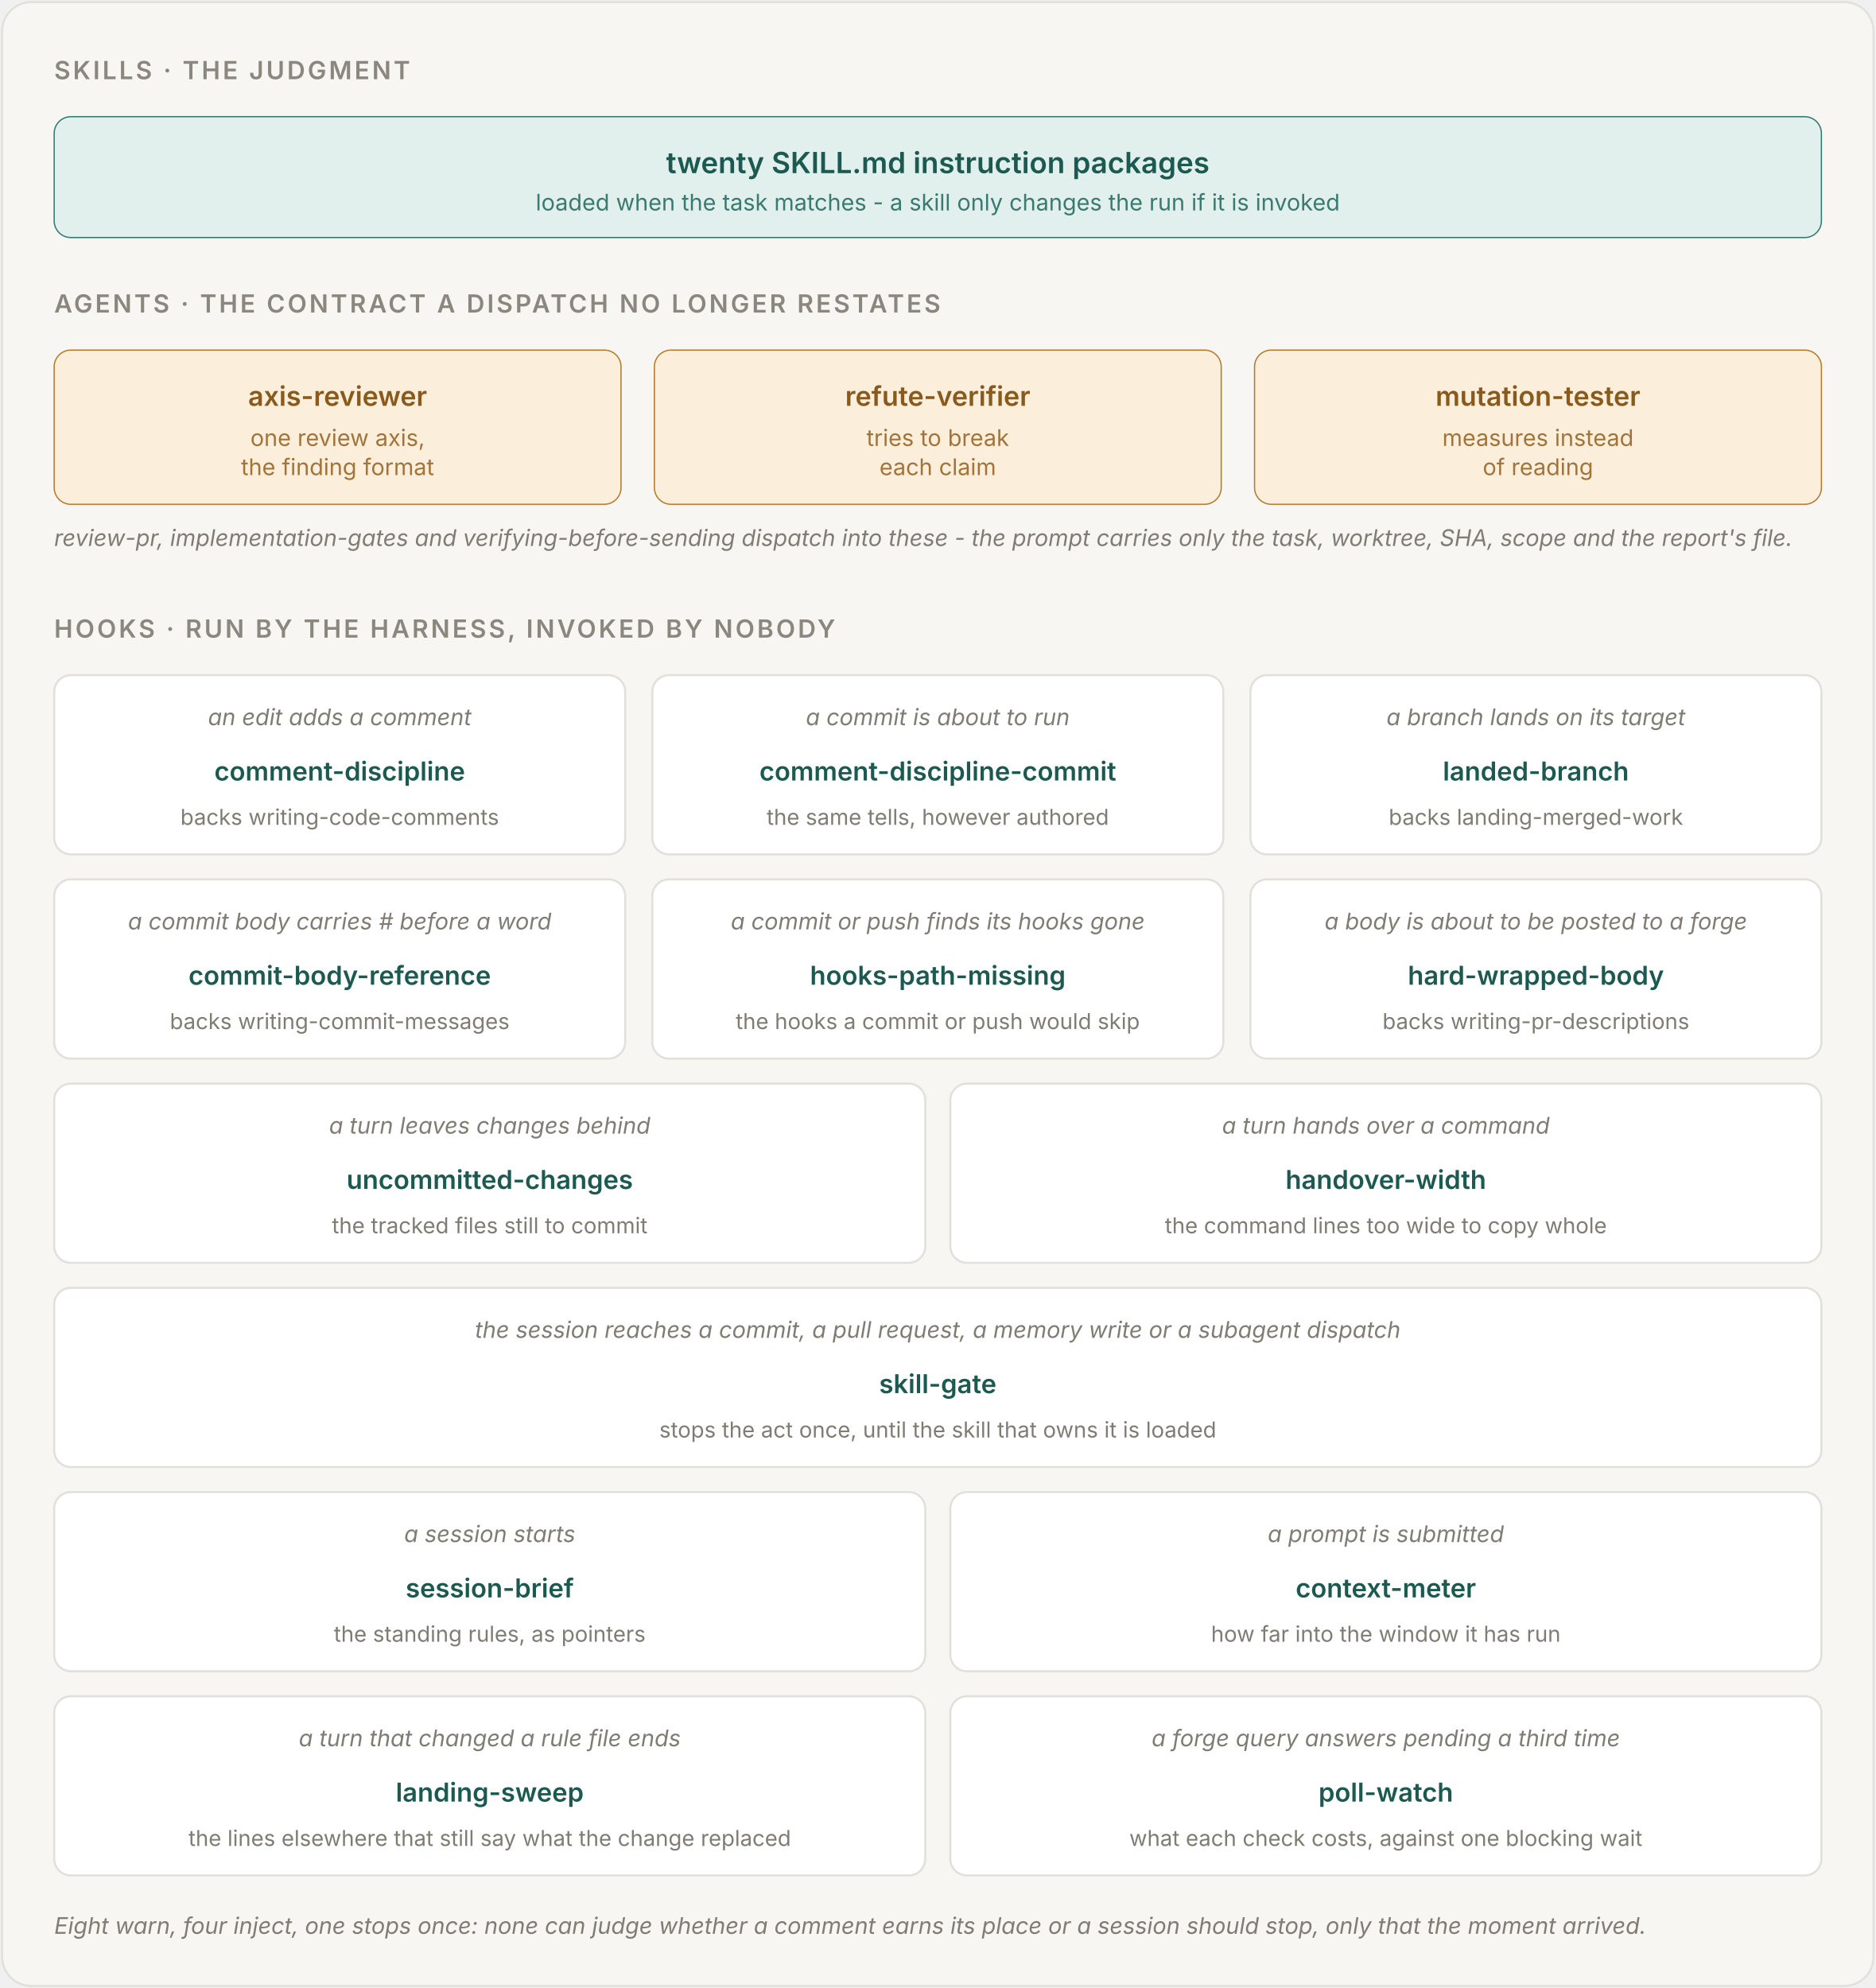
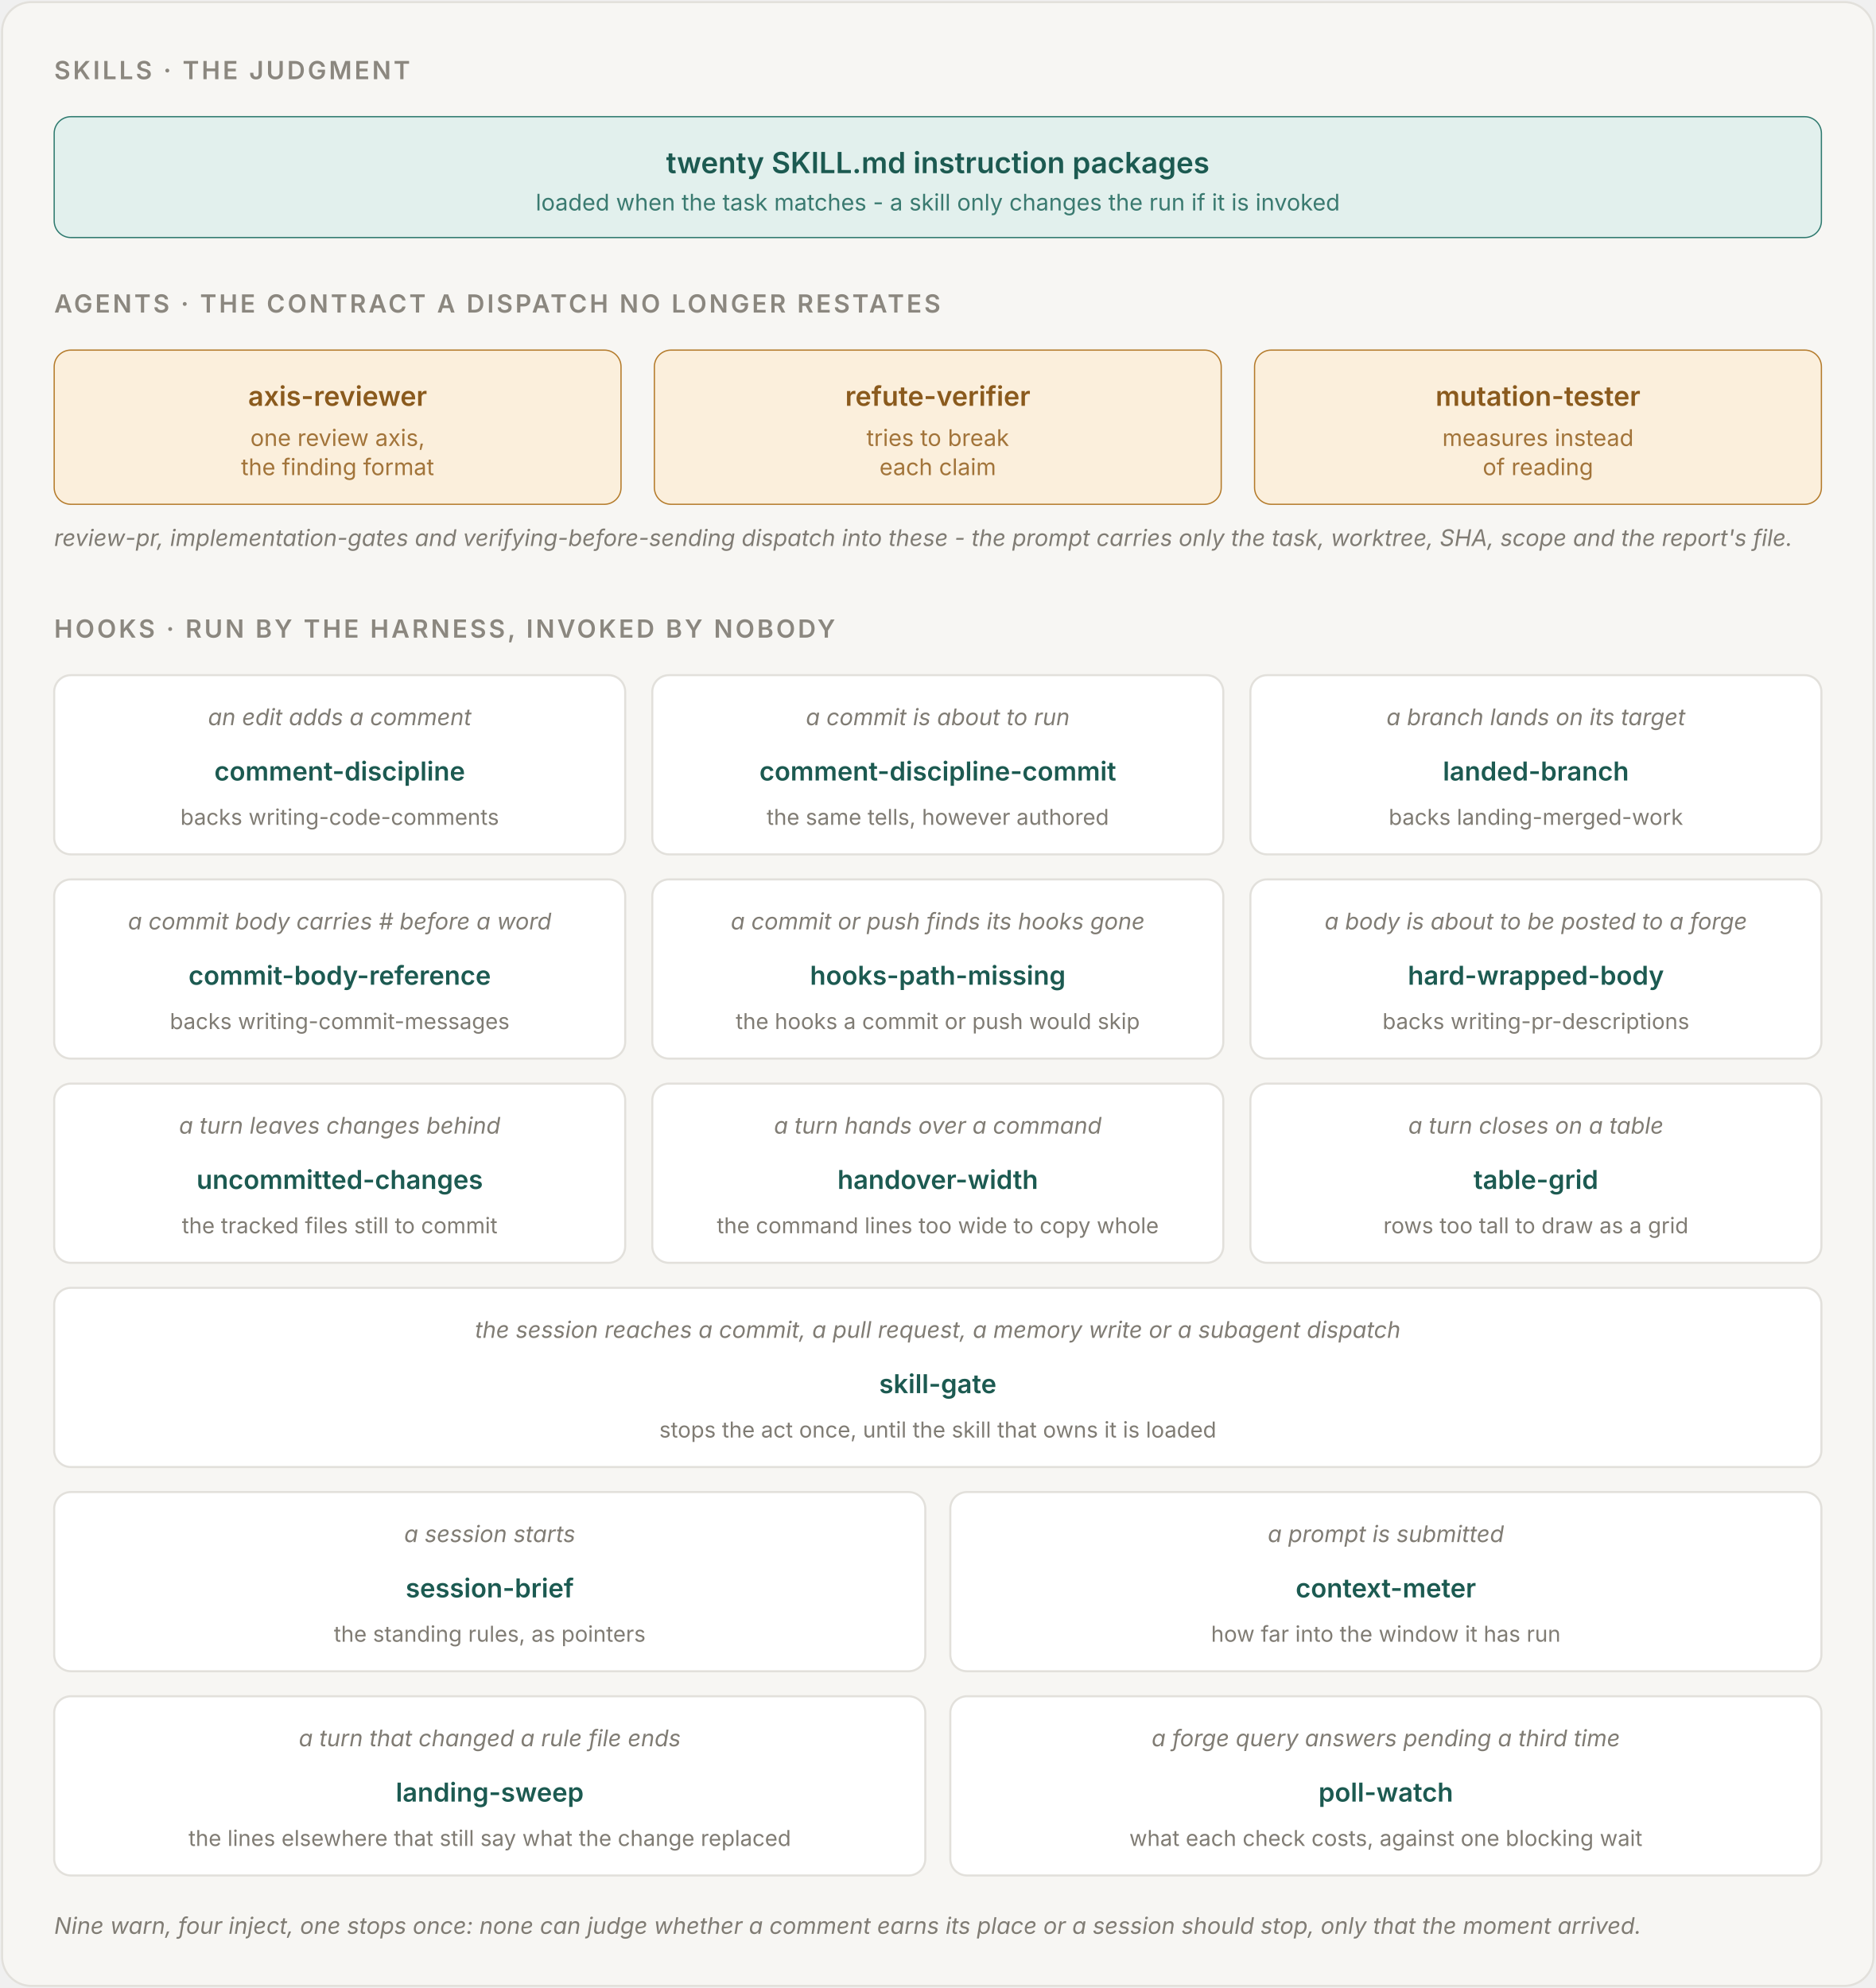
- <svg xmlns="http://www.w3.org/2000/svg" width="100%" viewBox="0 0 900 954" role="img" aria-label="The three component types: twenty skills carry the judgment and fire only when invoked; three agent types carry the reviewer, skeptic and mutation contracts so a dispatch prompt shrinks to the task, its scope and the file its report goes to; thirteen hooks are run by the harness — eight warn at the moments a skill is most often skipped (an edit adding a comment, a commit about to run, a commit message a linter will misread, a commit or push about to run with its configured hooks missing, a branch landing on its target, a turn leaving tracked changes uncommitted, a turn handing over a command too wide to copy whole, a pull request or issue body or a comment about to be sent), one stops a commit, a pull request, a memory write or a subagent dispatch once until the skill that owns it is loaded, and four inject what a session cannot see for itself (the standing rules at session start, how far into its context window it has run, the lines a turn's change to a rule file left stale elsewhere, and what each check costs when a run is polled one call at a time)">
+ <svg xmlns="http://www.w3.org/2000/svg" width="100%" viewBox="0 0 900 954" role="img" aria-label="The three component types: twenty skills carry the judgment and fire only when invoked; three agent types carry the reviewer, skeptic and mutation contracts so a dispatch prompt shrinks to the task, its scope and the file its report goes to; fourteen hooks are run by the harness — nine warn at the moments a skill is most often skipped (an edit adding a comment, a commit about to run, a commit message a linter will misread, a commit or push about to run with its configured hooks missing, a branch landing on its target, a turn leaving tracked changes uncommitted, a turn handing over a command too wide to copy whole, a turn closing on a table whose rows are too tall to draw as a grid, a pull request or issue body or a comment about to be sent), one stops a commit, a pull request, a memory write or a subagent dispatch once until the skill that owns it is loaded, and four inject what a session cannot see for itself (the standing rules at session start, how far into its context window it has run, the lines a turn's change to a rule file left stale elsewhere, and what each check costs when a run is polled one call at a time)">
  <rect x="1" y="1" width="898" height="952" rx="14" fill="#F7F6F3" stroke="#E2E0DB" stroke-width="1" />
  <text x="26" y="38" font-family="system-ui, -apple-system, sans-serif" font-size="12" font-weight="600" fill="#8B877F" letter-spacing="1.2">SKILLS · THE JUDGMENT</text>
  <rect x="26" y="56" width="848" height="58" rx="8" fill="#E2F0ED" stroke="#2F7A6F" stroke-width="0.6" />
  <text x="450" y="78" font-family="system-ui, -apple-system, sans-serif" font-size="14" font-weight="600" fill="#1C5A51" text-anchor="middle" dominant-baseline="central">twenty SKILL.md instruction packages</text>
  <text x="450" y="97" font-family="system-ui, -apple-system, sans-serif" font-size="11" font-weight="400" fill="#3A7A70" text-anchor="middle" dominant-baseline="central">loaded when the task matches - a skill only changes the run if it is invoked</text>
  <text x="26" y="150" font-family="system-ui, -apple-system, sans-serif" font-size="12" font-weight="600" fill="#8B877F" letter-spacing="1.2">AGENTS · THE CONTRACT A DISPATCH NO LONGER RESTATES</text>
  <rect x="26" y="168" width="272" height="74" rx="8" fill="#FBEFDC" stroke="#B47B2B" stroke-width="0.6" />
  <text x="162" y="190" font-family="system-ui, -apple-system, sans-serif" font-size="13" font-weight="600" fill="#8A5A1D" text-anchor="middle" dominant-baseline="central">axis-reviewer</text>
  <text x="162" y="210" font-family="system-ui, -apple-system, sans-serif" font-size="11" font-weight="400" fill="#A2743A" text-anchor="middle" dominant-baseline="central">one review axis,</text>
  <text x="162" y="224" font-family="system-ui, -apple-system, sans-serif" font-size="11" font-weight="400" fill="#A2743A" text-anchor="middle" dominant-baseline="central">the finding format</text>
  <rect x="314" y="168" width="272" height="74" rx="8" fill="#FBEFDC" stroke="#B47B2B" stroke-width="0.6" />
  <text x="450" y="190" font-family="system-ui, -apple-system, sans-serif" font-size="13" font-weight="600" fill="#8A5A1D" text-anchor="middle" dominant-baseline="central">refute-verifier</text>
  <text x="450" y="210" font-family="system-ui, -apple-system, sans-serif" font-size="11" font-weight="400" fill="#A2743A" text-anchor="middle" dominant-baseline="central">tries to break</text>
  <text x="450" y="224" font-family="system-ui, -apple-system, sans-serif" font-size="11" font-weight="400" fill="#A2743A" text-anchor="middle" dominant-baseline="central">each claim</text>
  <rect x="602" y="168" width="272" height="74" rx="8" fill="#FBEFDC" stroke="#B47B2B" stroke-width="0.6" />
  <text x="738" y="190" font-family="system-ui, -apple-system, sans-serif" font-size="13" font-weight="600" fill="#8A5A1D" text-anchor="middle" dominant-baseline="central">mutation-tester</text>
  <text x="738" y="210" font-family="system-ui, -apple-system, sans-serif" font-size="11" font-weight="400" fill="#A2743A" text-anchor="middle" dominant-baseline="central">measures instead</text>
  <text x="738" y="224" font-family="system-ui, -apple-system, sans-serif" font-size="11" font-weight="400" fill="#A2743A" text-anchor="middle" dominant-baseline="central">of reading</text>
  <text x="26" y="262" font-family="system-ui, -apple-system, sans-serif" font-size="11" font-style="italic" fill="#807C74">review-pr, implementation-gates and verifying-before-sending dispatch into these - the prompt carries only the task, worktree, SHA, scope and the report's file.</text>
  <text x="26" y="306" font-family="system-ui, -apple-system, sans-serif" font-size="12" font-weight="600" fill="#8B877F" letter-spacing="1.2">HOOKS · RUN BY THE HARNESS, INVOKED BY NOBODY</text>
  <rect x="26" y="324" width="274" height="86" rx="8" fill="#FFFFFF" stroke="#E2E0DB" stroke-width="1" />
  <text x="163" y="344" font-family="system-ui, -apple-system, sans-serif" font-size="11" font-weight="400" font-style="italic" fill="#807C74" text-anchor="middle" dominant-baseline="central">an edit adds a comment</text>
  <text x="163" y="370" font-family="system-ui, -apple-system, sans-serif" font-size="12.5" font-weight="600" fill="#1C5A51" text-anchor="middle" dominant-baseline="central">comment-discipline</text>
  <text x="163" y="392" font-family="system-ui, -apple-system, sans-serif" font-size="10.5" font-weight="400" fill="#807C74" text-anchor="middle" dominant-baseline="central">backs writing-code-comments</text>
  <rect x="313" y="324" width="274" height="86" rx="8" fill="#FFFFFF" stroke="#E2E0DB" stroke-width="1" />
  <text x="450" y="344" font-family="system-ui, -apple-system, sans-serif" font-size="11" font-weight="400" font-style="italic" fill="#807C74" text-anchor="middle" dominant-baseline="central">a commit is about to run</text>
  <text x="450" y="370" font-family="system-ui, -apple-system, sans-serif" font-size="12.5" font-weight="600" fill="#1C5A51" text-anchor="middle" dominant-baseline="central">comment-discipline-commit</text>
  <text x="450" y="392" font-family="system-ui, -apple-system, sans-serif" font-size="10.5" font-weight="400" fill="#807C74" text-anchor="middle" dominant-baseline="central">the same tells, however authored</text>
  <rect x="600" y="324" width="274" height="86" rx="8" fill="#FFFFFF" stroke="#E2E0DB" stroke-width="1" />
  <text x="737" y="344" font-family="system-ui, -apple-system, sans-serif" font-size="11" font-weight="400" font-style="italic" fill="#807C74" text-anchor="middle" dominant-baseline="central">a branch lands on its target</text>
  <text x="737" y="370" font-family="system-ui, -apple-system, sans-serif" font-size="12.5" font-weight="600" fill="#1C5A51" text-anchor="middle" dominant-baseline="central">landed-branch</text>
  <text x="737" y="392" font-family="system-ui, -apple-system, sans-serif" font-size="10.5" font-weight="400" fill="#807C74" text-anchor="middle" dominant-baseline="central">backs landing-merged-work</text>
  <rect x="26" y="422" width="274" height="86" rx="8" fill="#FFFFFF" stroke="#E2E0DB" stroke-width="1" />
  <text x="163" y="442" font-family="system-ui, -apple-system, sans-serif" font-size="11" font-weight="400" font-style="italic" fill="#807C74" text-anchor="middle" dominant-baseline="central">a commit body carries # before a word</text>
  <text x="163" y="468" font-family="system-ui, -apple-system, sans-serif" font-size="12.5" font-weight="600" fill="#1C5A51" text-anchor="middle" dominant-baseline="central">commit-body-reference</text>
  <text x="163" y="490" font-family="system-ui, -apple-system, sans-serif" font-size="10.5" font-weight="400" fill="#807C74" text-anchor="middle" dominant-baseline="central">backs writing-commit-messages</text>
  <rect x="313" y="422" width="274" height="86" rx="8" fill="#FFFFFF" stroke="#E2E0DB" stroke-width="1" />
  <text x="450" y="442" font-family="system-ui, -apple-system, sans-serif" font-size="11" font-weight="400" font-style="italic" fill="#807C74" text-anchor="middle" dominant-baseline="central">a commit or push finds its hooks gone</text>
  <text x="450" y="468" font-family="system-ui, -apple-system, sans-serif" font-size="12.5" font-weight="600" fill="#1C5A51" text-anchor="middle" dominant-baseline="central">hooks-path-missing</text>
  <text x="450" y="490" font-family="system-ui, -apple-system, sans-serif" font-size="10.5" font-weight="400" fill="#807C74" text-anchor="middle" dominant-baseline="central">the hooks a commit or push would skip</text>
  <rect x="600" y="422" width="274" height="86" rx="8" fill="#FFFFFF" stroke="#E2E0DB" stroke-width="1" />
  <text x="737" y="442" font-family="system-ui, -apple-system, sans-serif" font-size="11" font-weight="400" font-style="italic" fill="#807C74" text-anchor="middle" dominant-baseline="central">a body is about to be posted to a forge</text>
  <text x="737" y="468" font-family="system-ui, -apple-system, sans-serif" font-size="12.5" font-weight="600" fill="#1C5A51" text-anchor="middle" dominant-baseline="central">hard-wrapped-body</text>
  <text x="737" y="490" font-family="system-ui, -apple-system, sans-serif" font-size="10.5" font-weight="400" fill="#807C74" text-anchor="middle" dominant-baseline="central">backs writing-pr-descriptions</text>
-   <rect x="26" y="520" width="418" height="86" rx="8" fill="#FFFFFF" stroke="#E2E0DB" stroke-width="1" />
-   <text x="235" y="540" font-family="system-ui, -apple-system, sans-serif" font-size="11" font-weight="400" font-style="italic" fill="#807C74" text-anchor="middle" dominant-baseline="central">a turn leaves changes behind</text>
-   <text x="235" y="566" font-family="system-ui, -apple-system, sans-serif" font-size="12.5" font-weight="600" fill="#1C5A51" text-anchor="middle" dominant-baseline="central">uncommitted-changes</text>
-   <text x="235" y="588" font-family="system-ui, -apple-system, sans-serif" font-size="10.5" font-weight="400" fill="#807C74" text-anchor="middle" dominant-baseline="central">the tracked files still to commit</text>
-   <rect x="456" y="520" width="418" height="86" rx="8" fill="#FFFFFF" stroke="#E2E0DB" stroke-width="1" />
-   <text x="665" y="540" font-family="system-ui, -apple-system, sans-serif" font-size="11" font-weight="400" font-style="italic" fill="#807C74" text-anchor="middle" dominant-baseline="central">a turn hands over a command</text>
-   <text x="665" y="566" font-family="system-ui, -apple-system, sans-serif" font-size="12.5" font-weight="600" fill="#1C5A51" text-anchor="middle" dominant-baseline="central">handover-width</text>
-   <text x="665" y="588" font-family="system-ui, -apple-system, sans-serif" font-size="10.5" font-weight="400" fill="#807C74" text-anchor="middle" dominant-baseline="central">the command lines too wide to copy whole</text>
+   <rect x="26" y="520" width="274" height="86" rx="8" fill="#FFFFFF" stroke="#E2E0DB" stroke-width="1" />
+   <text x="163" y="540" font-family="system-ui, -apple-system, sans-serif" font-size="11" font-weight="400" font-style="italic" fill="#807C74" text-anchor="middle" dominant-baseline="central">a turn leaves changes behind</text>
+   <text x="163" y="566" font-family="system-ui, -apple-system, sans-serif" font-size="12.5" font-weight="600" fill="#1C5A51" text-anchor="middle" dominant-baseline="central">uncommitted-changes</text>
+   <text x="163" y="588" font-family="system-ui, -apple-system, sans-serif" font-size="10.5" font-weight="400" fill="#807C74" text-anchor="middle" dominant-baseline="central">the tracked files still to commit</text>
+   <rect x="313" y="520" width="274" height="86" rx="8" fill="#FFFFFF" stroke="#E2E0DB" stroke-width="1" />
+   <text x="450" y="540" font-family="system-ui, -apple-system, sans-serif" font-size="11" font-weight="400" font-style="italic" fill="#807C74" text-anchor="middle" dominant-baseline="central">a turn hands over a command</text>
+   <text x="450" y="566" font-family="system-ui, -apple-system, sans-serif" font-size="12.5" font-weight="600" fill="#1C5A51" text-anchor="middle" dominant-baseline="central">handover-width</text>
+   <text x="450" y="588" font-family="system-ui, -apple-system, sans-serif" font-size="10.5" font-weight="400" fill="#807C74" text-anchor="middle" dominant-baseline="central">the command lines too wide to copy whole</text>
+   <rect x="600" y="520" width="274" height="86" rx="8" fill="#FFFFFF" stroke="#E2E0DB" stroke-width="1" />
+   <text x="737" y="540" font-family="system-ui, -apple-system, sans-serif" font-size="11" font-weight="400" font-style="italic" fill="#807C74" text-anchor="middle" dominant-baseline="central">a turn closes on a table</text>
+   <text x="737" y="566" font-family="system-ui, -apple-system, sans-serif" font-size="12.5" font-weight="600" fill="#1C5A51" text-anchor="middle" dominant-baseline="central">table-grid</text>
+   <text x="737" y="588" font-family="system-ui, -apple-system, sans-serif" font-size="10.5" font-weight="400" fill="#807C74" text-anchor="middle" dominant-baseline="central">rows too tall to draw as a grid</text>
  <rect x="26" y="618" width="848" height="86" rx="8" fill="#FFFFFF" stroke="#E2E0DB" stroke-width="1" />
  <text x="450" y="638" font-family="system-ui, -apple-system, sans-serif" font-size="11" font-weight="400" font-style="italic" fill="#807C74" text-anchor="middle" dominant-baseline="central">the session reaches a commit, a pull request, a memory write or a subagent dispatch</text>
  <text x="450" y="664" font-family="system-ui, -apple-system, sans-serif" font-size="12.5" font-weight="600" fill="#1C5A51" text-anchor="middle" dominant-baseline="central">skill-gate</text>
  <text x="450" y="686" font-family="system-ui, -apple-system, sans-serif" font-size="10.5" font-weight="400" fill="#807C74" text-anchor="middle" dominant-baseline="central">stops the act once, until the skill that owns it is loaded</text>
  <rect x="26" y="716" width="418" height="86" rx="8" fill="#FFFFFF" stroke="#E2E0DB" stroke-width="1" />
  <text x="235" y="736" font-family="system-ui, -apple-system, sans-serif" font-size="11" font-weight="400" font-style="italic" fill="#807C74" text-anchor="middle" dominant-baseline="central">a session starts</text>
  <text x="235" y="762" font-family="system-ui, -apple-system, sans-serif" font-size="12.5" font-weight="600" fill="#1C5A51" text-anchor="middle" dominant-baseline="central">session-brief</text>
  <text x="235" y="784" font-family="system-ui, -apple-system, sans-serif" font-size="10.5" font-weight="400" fill="#807C74" text-anchor="middle" dominant-baseline="central">the standing rules, as pointers</text>
  <rect x="456" y="716" width="418" height="86" rx="8" fill="#FFFFFF" stroke="#E2E0DB" stroke-width="1" />
  <text x="665" y="736" font-family="system-ui, -apple-system, sans-serif" font-size="11" font-weight="400" font-style="italic" fill="#807C74" text-anchor="middle" dominant-baseline="central">a prompt is submitted</text>
  <text x="665" y="762" font-family="system-ui, -apple-system, sans-serif" font-size="12.5" font-weight="600" fill="#1C5A51" text-anchor="middle" dominant-baseline="central">context-meter</text>
  <text x="665" y="784" font-family="system-ui, -apple-system, sans-serif" font-size="10.5" font-weight="400" fill="#807C74" text-anchor="middle" dominant-baseline="central">how far into the window it has run</text>
  <rect x="26" y="814" width="418" height="86" rx="8" fill="#FFFFFF" stroke="#E2E0DB" stroke-width="1" />
  <text x="235" y="834" font-family="system-ui, -apple-system, sans-serif" font-size="11" font-weight="400" font-style="italic" fill="#807C74" text-anchor="middle" dominant-baseline="central">a turn that changed a rule file ends</text>
  <text x="235" y="860" font-family="system-ui, -apple-system, sans-serif" font-size="12.5" font-weight="600" fill="#1C5A51" text-anchor="middle" dominant-baseline="central">landing-sweep</text>
  <text x="235" y="882" font-family="system-ui, -apple-system, sans-serif" font-size="10.5" font-weight="400" fill="#807C74" text-anchor="middle" dominant-baseline="central">the lines elsewhere that still say what the change replaced</text>
  <rect x="456" y="814" width="418" height="86" rx="8" fill="#FFFFFF" stroke="#E2E0DB" stroke-width="1" />
  <text x="665" y="834" font-family="system-ui, -apple-system, sans-serif" font-size="11" font-weight="400" font-style="italic" fill="#807C74" text-anchor="middle" dominant-baseline="central">a forge query answers pending a third time</text>
  <text x="665" y="860" font-family="system-ui, -apple-system, sans-serif" font-size="12.5" font-weight="600" fill="#1C5A51" text-anchor="middle" dominant-baseline="central">poll-watch</text>
  <text x="665" y="882" font-family="system-ui, -apple-system, sans-serif" font-size="10.5" font-weight="400" fill="#807C74" text-anchor="middle" dominant-baseline="central">what each check costs, against one blocking wait</text>
-   <text x="26" y="928" font-family="system-ui, -apple-system, sans-serif" font-size="11" font-style="italic" fill="#807C74">Eight warn, four inject, one stops once: none can judge whether a comment earns its place or a session should stop, only that the moment arrived.</text>
+   <text x="26" y="928" font-family="system-ui, -apple-system, sans-serif" font-size="11" font-style="italic" fill="#807C74">Nine warn, four inject, one stops once: none can judge whether a comment earns its place or a session should stop, only that the moment arrived.</text>
</svg>
